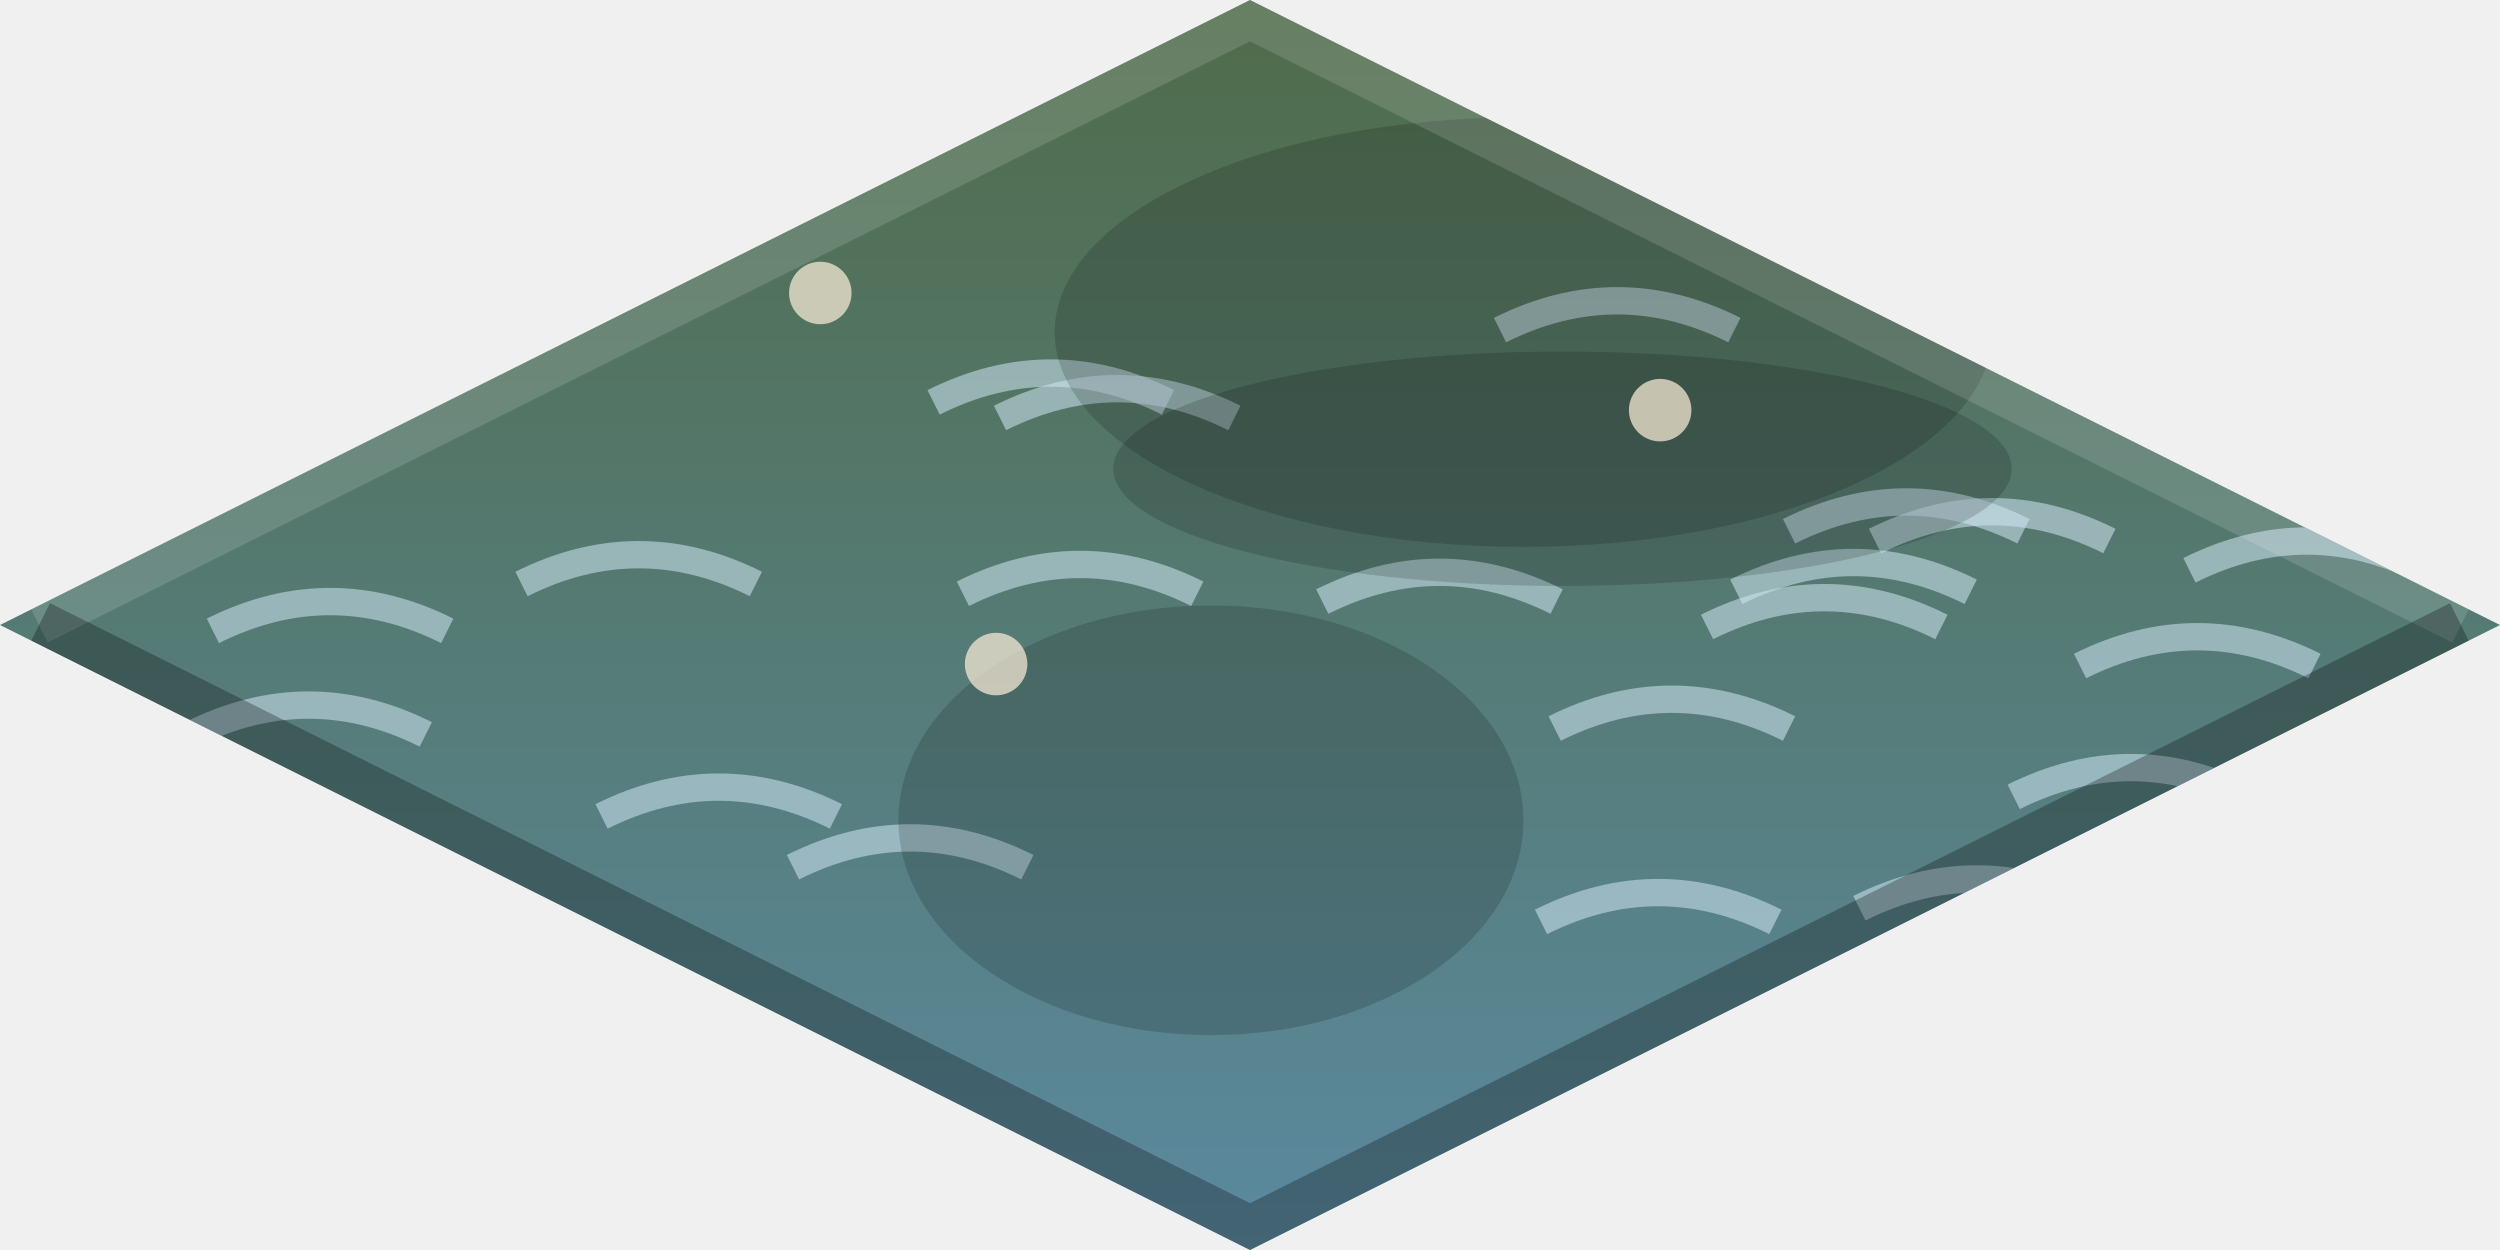
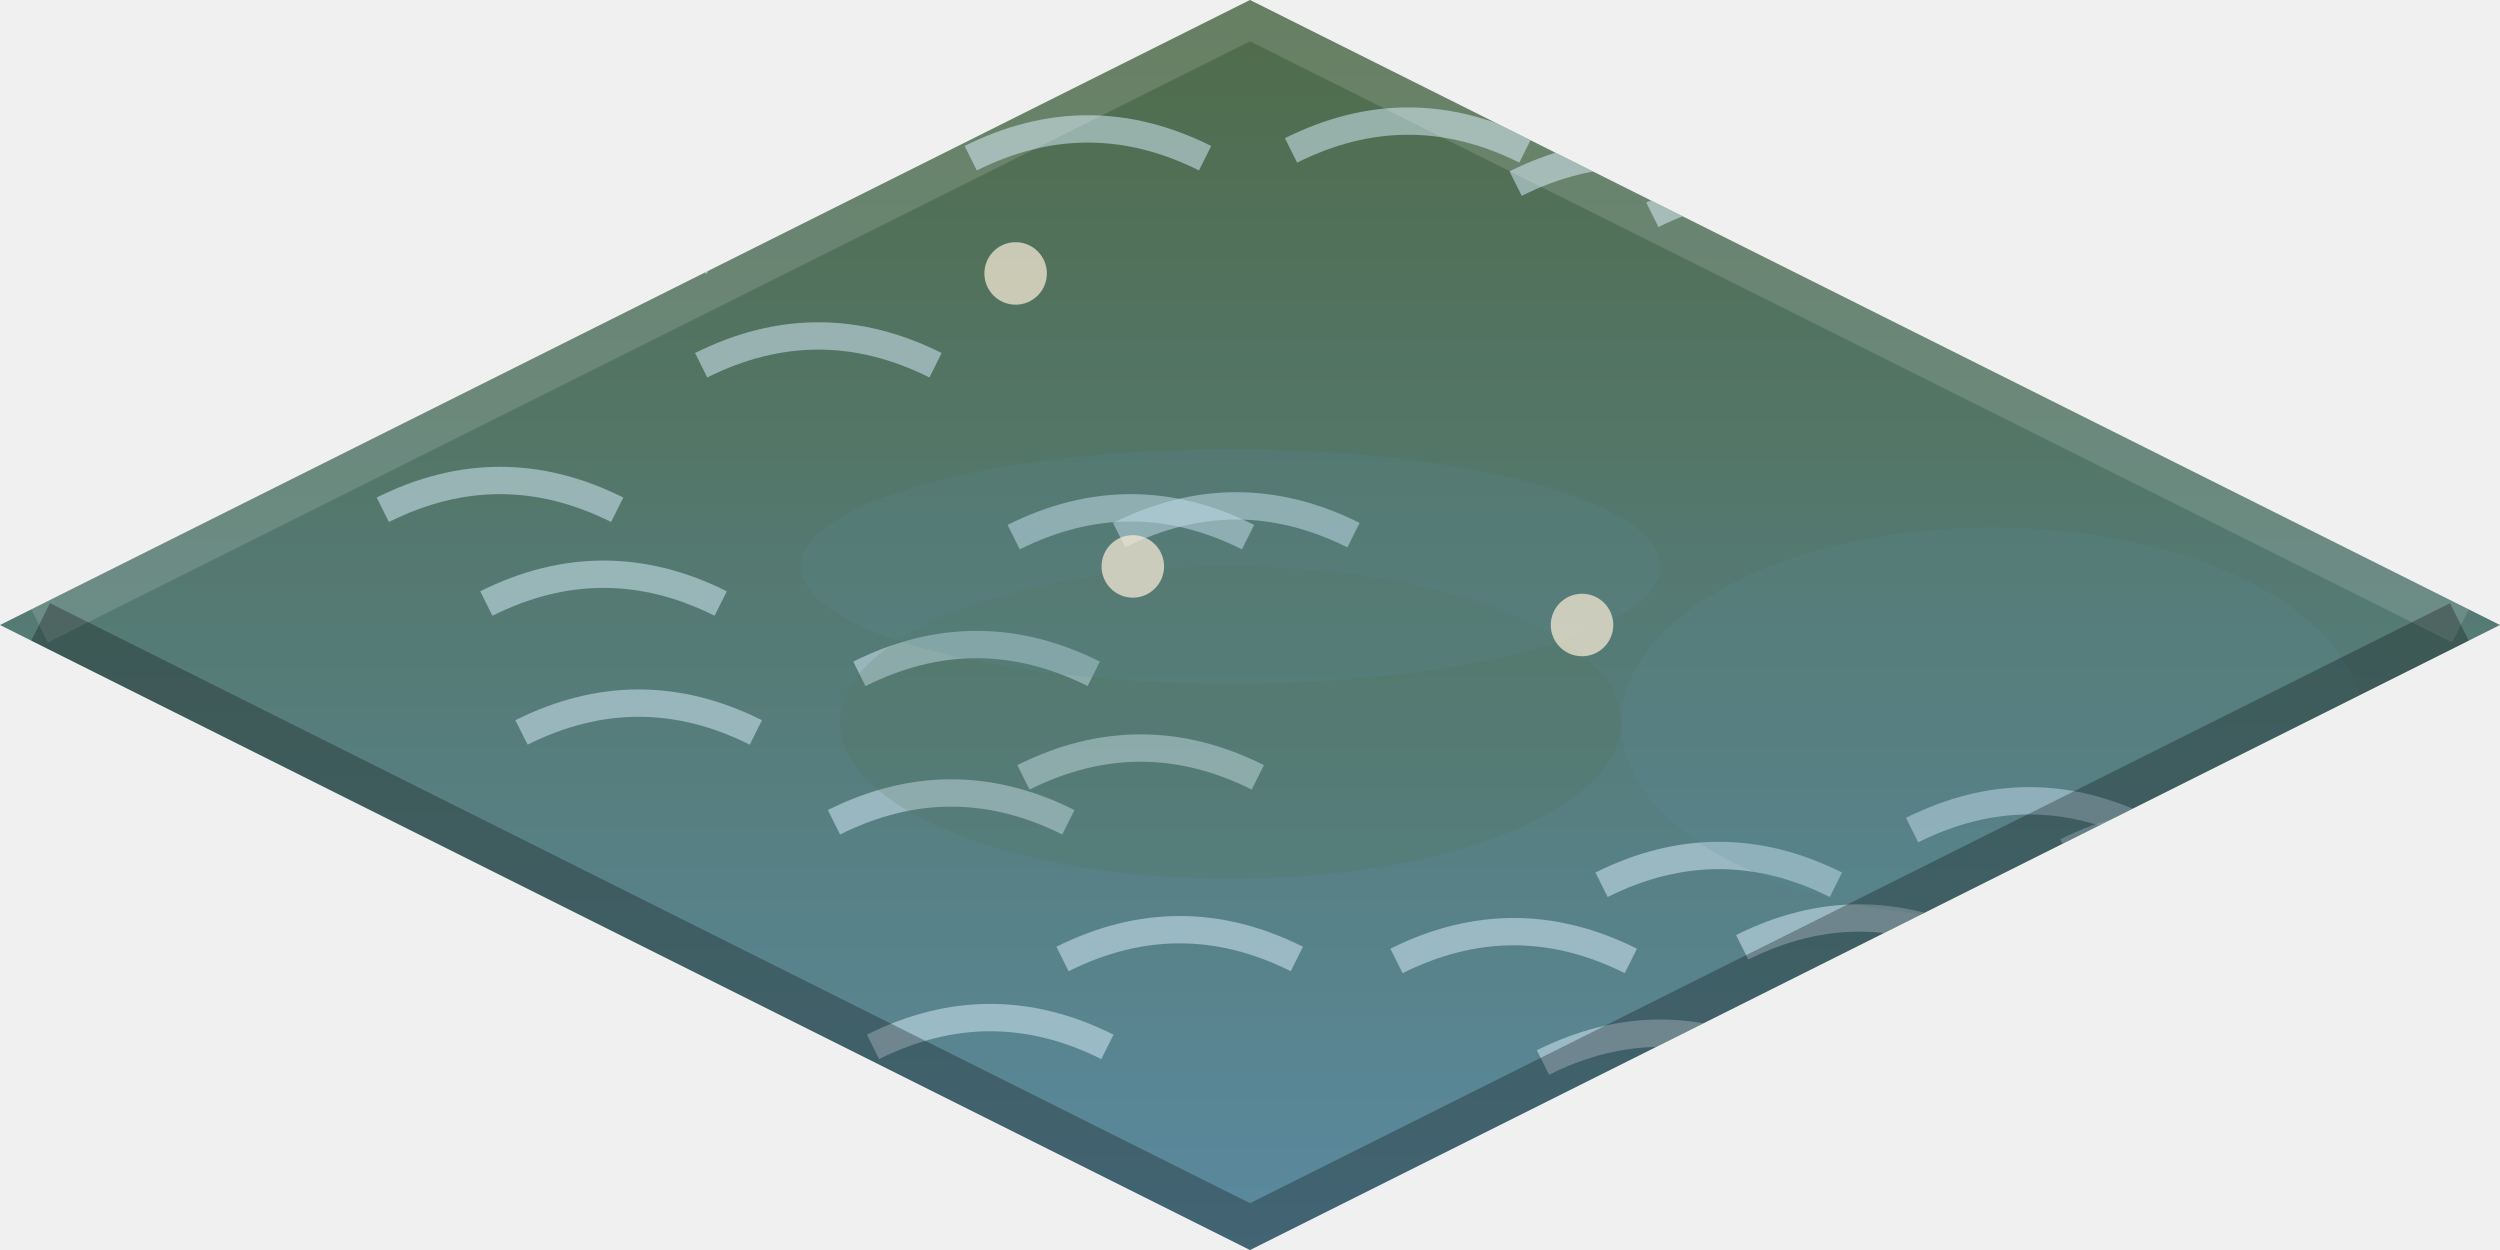
<svg xmlns="http://www.w3.org/2000/svg" width="128" height="64" viewBox="0 0 128 64">
  <defs>
    <linearGradient id="tg" x1="0" y1="0" x2="0" y2="1">
      <stop offset="0" stop-color="#4F6B49" stop-opacity="1" />
      <stop offset="1" stop-color="#5B8AA0" stop-opacity="1" />
    </linearGradient>
    <clipPath id="dia">
      <path d="M64,0 L128,32 L64,64 L0,32 Z" />
    </clipPath>
    <filter id="blur4" x="-50%" y="-50%" width="200%" height="200%">
      <feGaussianBlur stdDeviation="4" />
    </filter>
    <filter id="blur2" x="-50%" y="-50%" width="200%" height="200%">
      <feGaussianBlur stdDeviation="2" />
    </filter>
    <filter id="blur8" x="-80%" y="-80%" width="260%" height="260%">
      <feGaussianBlur stdDeviation="8" />
    </filter>
  </defs>
  <g clip-path="url(#dia)">
    <rect width="128" height="64" fill="url(#tg)" />
-     <path d="M26.5,55.5 q6,-3 12,0" stroke="#CFE6F2" stroke-width="1.4" fill="none" opacity=".55" />
-     <path d="M67.7,30.8 q6,-3 12,0" stroke="#CFE6F2" stroke-width="1.4" fill="none" opacity=".55" />
-     <path d="M113.4,16.0 q6,-3 12,0" stroke="#CFE6F2" stroke-width="1.4" fill="none" opacity=".55" />
-     <path d="M88.9,30.3 q6,-3 12,0" stroke="#CFE6F2" stroke-width="1.4" fill="none" opacity=".55" />
-     <path d="M95.2,46.5 q6,-3 12,0" stroke="#CFE6F2" stroke-width="1.4" fill="none" opacity=".55" />
-     <path d="M88.5,57.5 q6,-3 12,0" stroke="#CFE6F2" stroke-width="1.4" fill="none" opacity=".55" />
-     <path d="M47.8,20.6 q6,-3 12,0" stroke="#CFE6F2" stroke-width="1.4" fill="none" opacity=".55" />
-     <path d="M114.9,19.3 q6,-3 12,0" stroke="#CFE6F2" stroke-width="1.4" fill="none" opacity=".55" />
-     <path d="M78.9,47.2 q6,-3 12,0" stroke="#CFE6F2" stroke-width="1.4" fill="none" opacity=".55" />
-     <path d="M112.1,29.2 q6,-3 12,0" stroke="#CFE6F2" stroke-width="1.4" fill="none" opacity=".55" />
-     <path d="M40.6,44.4 q6,-3 12,0" stroke="#CFE6F2" stroke-width="1.4" fill="none" opacity=".55" />
-     <path d="M95.6,7.4 q6,-3 12,0" stroke="#CFE6F2" stroke-width="1.4" fill="none" opacity=".55" />
-     <path d="M96.0,27.7 q6,-3 12,0" stroke="#CFE6F2" stroke-width="1.4" fill="none" opacity=".55" />
-     <path d="M30.8,41.8 q6,-3 12,0" stroke="#CFE6F2" stroke-width="1.4" fill="none" opacity=".55" />
-     <path d="M9.8,37.6 q6,-3 12,0" stroke="#CFE6F2" stroke-width="1.4" fill="none" opacity=".55" />
-     <path d="M106.5,34.1 q6,-3 12,0" stroke="#CFE6F2" stroke-width="1.4" fill="none" opacity=".55" />
-     <path d="M10.9,32.3 q6,-3 12,0" stroke="#CFE6F2" stroke-width="1.4" fill="none" opacity=".55" />
-     <path d="M76.8,16.9 q6,-3 12,0" stroke="#CFE6F2" stroke-width="1.4" fill="none" opacity=".55" />
-     <path d="M114.8,43.1 q6,-3 12,0" stroke="#CFE6F2" stroke-width="1.4" fill="none" opacity=".55" />
-     <path d="M91.6,27.2 q6,-3 12,0" stroke="#CFE6F2" stroke-width="1.4" fill="none" opacity=".55" />
-     <path d="M103.1,40.8 q6,-3 12,0" stroke="#CFE6F2" stroke-width="1.4" fill="none" opacity=".55" />
-     <path d="M26.7,29.9 q6,-3 12,0" stroke="#CFE6F2" stroke-width="1.4" fill="none" opacity=".55" />
-     <path d="M79.6,37.3 q6,-3 12,0" stroke="#CFE6F2" stroke-width="1.4" fill="none" opacity=".55" />
-     <path d="M87.4,32.1 q6,-3 12,0" stroke="#CFE6F2" stroke-width="1.4" fill="none" opacity=".55" />
-     <path d="M49.3,30.4 q6,-3 12,0" stroke="#CFE6F2" stroke-width="1.4" fill="none" opacity=".55" />
-     <path d="M51.2,21.4 q6,-3 12,0" stroke="#CFE6F2" stroke-width="1.4" fill="none" opacity=".55" />
-     <ellipse cx="62" cy="42" rx="16" ry="11" fill="#000" opacity=".16" />
-     <ellipse cx="80" cy="24" rx="23" ry="6" fill="#000" opacity=".16" />
-     <ellipse cx="78" cy="17" rx="24" ry="11" fill="#000" opacity=".16" />
-     <circle cx="42" cy="15" r="1.6" fill="#F3E7D3" opacity=".75" />
-     <circle cx="51" cy="34" r="1.6" fill="#F3E7D3" opacity=".75" />
-     <circle cx="85" cy="21" r="1.6" fill="#F3E7D3" opacity=".75" />
+     <path d="M84.6,11.0 q6,-3 12,0" stroke="#CFE6F2" stroke-width="1.4" fill="none" opacity=".55" />
+     <path d="M26.7,37.5 q6,-3 12,0" stroke="#CFE6F2" stroke-width="1.4" fill="none" opacity=".55" />
+     <path d="M44.7,53.6 q6,-3 12,0" stroke="#CFE6F2" stroke-width="1.4" fill="none" opacity=".55" />
+     <path d="M96.3,51.0 q6,-3 12,0" stroke="#CFE6F2" stroke-width="1.4" fill="none" opacity=".55" />
+     <path d="M54.4,49.1 q6,-3 12,0" stroke="#CFE6F2" stroke-width="1.4" fill="none" opacity=".55" />
+     <path d="M71.5,49.2 q6,-3 12,0" stroke="#CFE6F2" stroke-width="1.4" fill="none" opacity=".55" />
+     <path d="M44.0,34.5 q6,-3 12,0" stroke="#CFE6F2" stroke-width="1.4" fill="none" opacity=".55" />
+     <path d="M57.3,27.4 q6,-3 12,0" stroke="#CFE6F2" stroke-width="1.4" fill="none" opacity=".55" />
+     <path d="M51.9,27.5 q6,-3 12,0" stroke="#CFE6F2" stroke-width="1.4" fill="none" opacity=".55" />
+     <path d="M24.5,13.4 q6,-3 12,0" stroke="#CFE6F2" stroke-width="1.4" fill="none" opacity=".55" />
+     <path d="M42.7,42.1 q6,-3 12,0" stroke="#CFE6F2" stroke-width="1.4" fill="none" opacity=".55" />
+     <path d="M82.0,45.3 q6,-3 12,0" stroke="#CFE6F2" stroke-width="1.4" fill="none" opacity=".55" />
+     <path d="M89.2,48.5 q6,-3 12,0" stroke="#CFE6F2" stroke-width="1.4" fill="none" opacity=".55" />
+     <path d="M19.6,26.1 q6,-3 12,0" stroke="#CFE6F2" stroke-width="1.4" fill="none" opacity=".55" />
+     <path d="M77.6,9.4 q6,-3 12,0" stroke="#CFE6F2" stroke-width="1.4" fill="none" opacity=".55" />
+     <path d="M105.8,43.6 q6,-3 12,0" stroke="#CFE6F2" stroke-width="1.4" fill="none" opacity=".55" />
+     <path d="M49.7,8.1 q6,-3 12,0" stroke="#CFE6F2" stroke-width="1.4" fill="none" opacity=".55" />
+     <path d="M18.5,7.6 q6,-3 12,0" stroke="#CFE6F2" stroke-width="1.4" fill="none" opacity=".55" />
+     <path d="M35.9,18.7 q6,-3 12,0" stroke="#CFE6F2" stroke-width="1.4" fill="none" opacity=".55" />
+     <path d="M24.9,30.9 q6,-3 12,0" stroke="#CFE6F2" stroke-width="1.4" fill="none" opacity=".55" />
+     <path d="M97.9,42.5 q6,-3 12,0" stroke="#CFE6F2" stroke-width="1.4" fill="none" opacity=".55" />
+     <path d="M79.0,54.4 q6,-3 12,0" stroke="#CFE6F2" stroke-width="1.4" fill="none" opacity=".55" />
+     <path d="M66.1,7.7 q6,-3 12,0" stroke="#CFE6F2" stroke-width="1.4" fill="none" opacity=".55" />
+     <path d="M17.5,12.4 q6,-3 12,0" stroke="#CFE6F2" stroke-width="1.4" fill="none" opacity=".55" />
+     <path d="M52.4,39.8 q6,-3 12,0" stroke="#CFE6F2" stroke-width="1.4" fill="none" opacity=".55" />
+     <path d="M112.0,14.0 q6,-3 12,0" stroke="#CFE6F2" stroke-width="1.4" fill="none" opacity=".55" />
+     <ellipse cx="63" cy="37" rx="20" ry="8" fill="#4F6B49" opacity=".16" />
+     <ellipse cx="102" cy="37" rx="19" ry="10" fill="#5B8AA0" opacity=".16" />
+     <ellipse cx="63" cy="29" rx="22" ry="6" fill="#5B8AA0" opacity=".16" />
+     <circle cx="81" cy="32" r="1.6" fill="#F3E7D3" opacity=".75" />
+     <circle cx="52" cy="14" r="1.6" fill="#F3E7D3" opacity=".75" />
+     <circle cx="58" cy="29" r="1.6" fill="#F3E7D3" opacity=".75" />
    <path d="M2,32 L64,1 L126,32" fill="none" stroke="#fff" stroke-width="2" opacity=".14" />
    <path d="M2,32 L64,63 L126,32" fill="none" stroke="#000" stroke-width="2.5" opacity=".28" />
  </g>
</svg>
